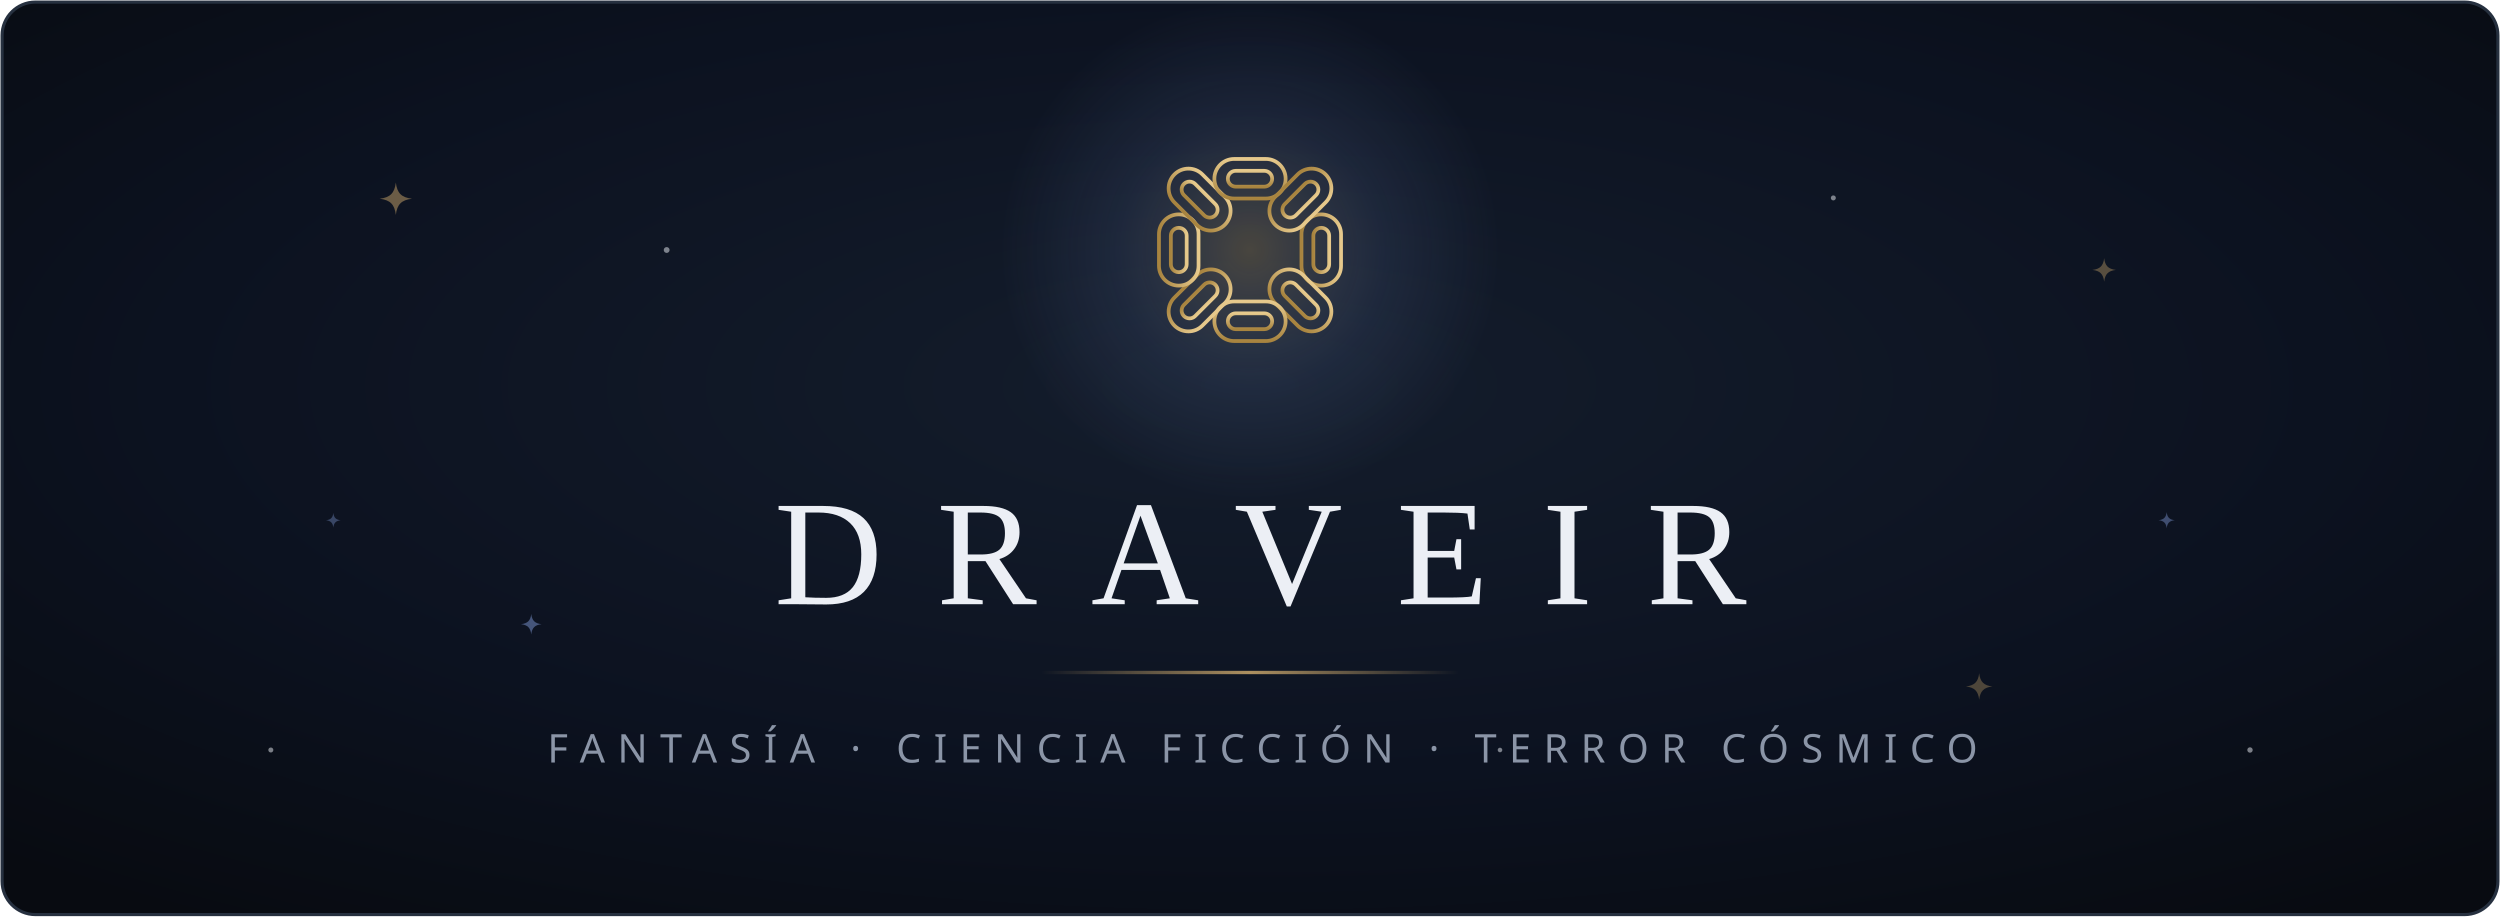
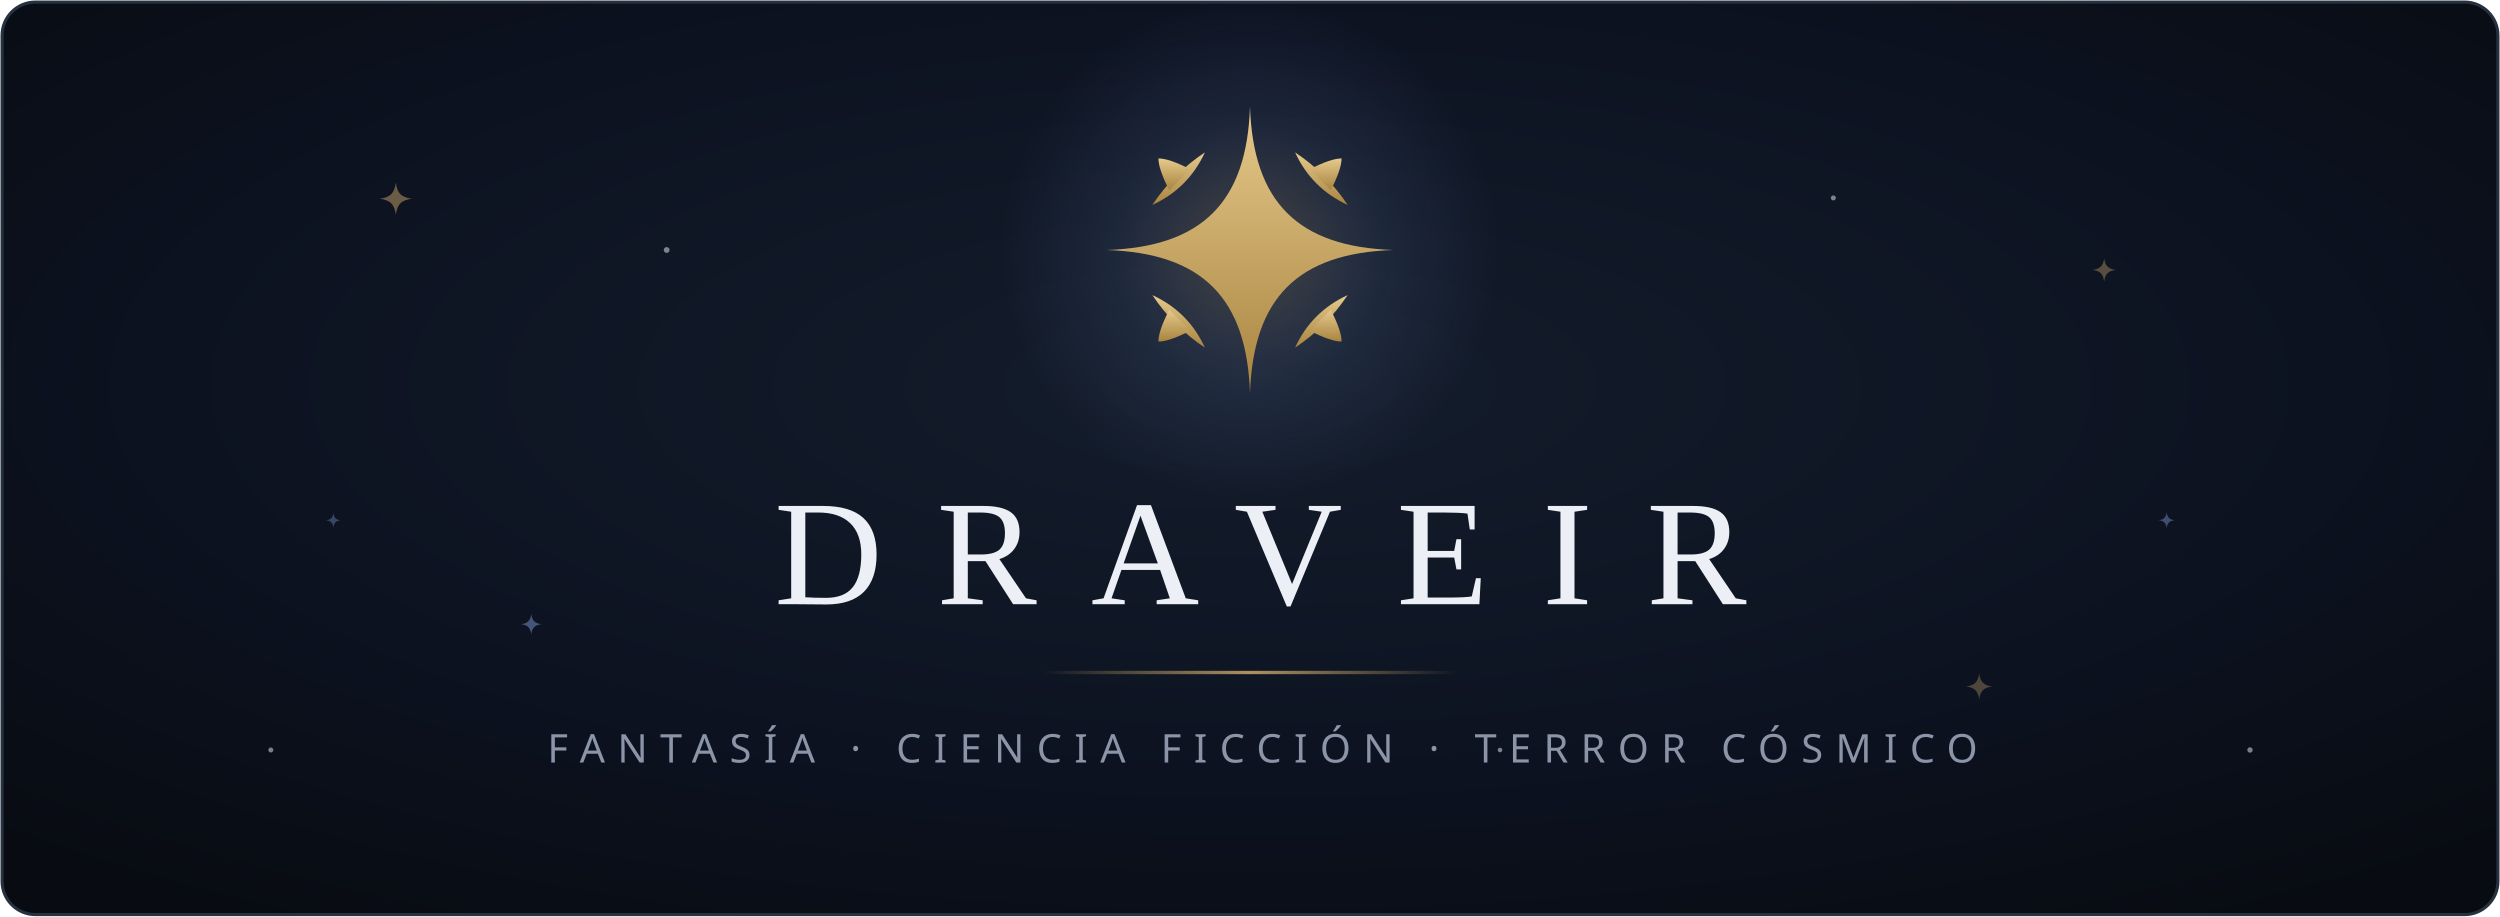
<svg xmlns="http://www.w3.org/2000/svg" viewBox="0 0 1200 440" role="img" aria-label="Draveir — Fantasía, ciencia ficción y terror cósmico">
  <defs>
    <radialGradient id="sky" cx="50%" cy="42%" r="72%">
      <stop offset="0%" stop-color="#141d2c" />
      <stop offset="60%" stop-color="#0c1220" />
      <stop offset="100%" stop-color="#080b11" />
    </radialGradient>
    <radialGradient id="halo" cx="50%" cy="50%" r="50%">
      <stop offset="0%" stop-color="#d8b878" stop-opacity="0.28" />
      <stop offset="55%" stop-color="#8aa6e6" stop-opacity="0.10" />
      <stop offset="100%" stop-color="#8aa6e6" stop-opacity="0" />
    </radialGradient>
    <linearGradient id="brass" x1="0" y1="0" x2="0" y2="1">
      <stop offset="0%" stop-color="#e6c98c" />
      <stop offset="100%" stop-color="#a8843f" />
    </linearGradient>
    <linearGradient id="rule" x1="0" y1="0" x2="1" y2="0">
      <stop offset="0%" stop-color="#c9a66b" stop-opacity="0" />
      <stop offset="50%" stop-color="#c9a66b" stop-opacity="0.85" />
      <stop offset="100%" stop-color="#c9a66b" stop-opacity="0" />
    </linearGradient>
  </defs>
  <rect x="1" y="1" width="1198" height="438" rx="16" fill="url(#sky)" stroke="#26303f" stroke-width="1.5" />
  <g fill="#c9a66b">
    <g transform="translate(190 96) scale(1.1) translate(-12 -12)" opacity="0.5">
      <path d="M12 4.4c.55 4.6 2.45 6.5 7.05 7.05C14.45 12 12.55 13.9 12 18.5c-.55-4.6-2.45-6.5-7.05-7.05C9.55 10.9 11.45 9 12 4.4Z" />
    </g>
    <g transform="translate(1010 130) scale(0.8) translate(-12 -12)" opacity="0.4">
      <path d="M12 4.4c.55 4.6 2.45 6.5 7.05 7.05C14.45 12 12.55 13.9 12 18.5c-.55-4.6-2.45-6.5-7.05-7.05C9.55 10.9 11.45 9 12 4.4Z" />
    </g>
    <g transform="translate(950 330) scale(0.9) translate(-12 -12)" opacity="0.35">
      <path d="M12 4.4c.55 4.6 2.45 6.5 7.05 7.05C14.45 12 12.55 13.9 12 18.5c-.55-4.6-2.45-6.5-7.05-7.05C9.55 10.9 11.45 9 12 4.4Z" />
    </g>
  </g>
  <g fill="#8aa6e6">
    <g transform="translate(255 300) scale(0.7) translate(-12 -12)" opacity="0.45">
      <path d="M12 4.4c.55 4.6 2.45 6.5 7.05 7.05C14.45 12 12.55 13.9 12 18.5c-.55-4.6-2.45-6.5-7.05-7.05C9.55 10.9 11.45 9 12 4.4Z" />
    </g>
    <g transform="translate(1040 250) scale(0.55) translate(-12 -12)" opacity="0.4">
      <path d="M12 4.4c.55 4.6 2.45 6.5 7.05 7.05C14.45 12 12.55 13.9 12 18.5c-.55-4.6-2.45-6.5-7.05-7.05C9.55 10.9 11.45 9 12 4.4Z" />
    </g>
    <g transform="translate(160 250) scale(0.5) translate(-12 -12)" opacity="0.35">
      <path d="M12 4.4c.55 4.6 2.45 6.5 7.05 7.05C14.45 12 12.55 13.9 12 18.5c-.55-4.6-2.45-6.5-7.05-7.05C9.55 10.9 11.45 9 12 4.4Z" />
    </g>
  </g>
  <g fill="#eceff5" opacity="0.5">
    <circle cx="320" cy="120" r="1.4" />
    <circle cx="880" cy="95" r="1.2" />
    <circle cx="1080" cy="360" r="1.3" />
    <circle cx="130" cy="360" r="1.2" />
    <circle cx="720" cy="360" r="1.1" />
  </g>
  <circle cx="600" cy="120" r="120" fill="url(#halo)" />
-   <g transform="translate(600 120) scale(1.9) translate(-50 -50)" fill="none" stroke="url(#brass)" stroke-width="0.95" stroke-linecap="round" stroke-linejoin="round">
-     <g transform="translate(68 50) rotate(90)">
-       <rect x="-9" y="-5" width="18" height="10" rx="5" />
-       <rect x="-5.6" y="-2" width="11.2" height="4" rx="2" />
-     </g>
-     <g transform="translate(62.73 62.73) rotate(45)">
-       <rect x="-9" y="-5" width="18" height="10" rx="5" />
-       <rect x="-5.6" y="-2" width="11.2" height="4" rx="2" />
-     </g>
-     <g transform="translate(50 68) rotate(0)">
-       <rect x="-9" y="-5" width="18" height="10" rx="5" />
-       <rect x="-5.6" y="-2" width="11.2" height="4" rx="2" />
-     </g>
-     <g transform="translate(37.27 62.73) rotate(135)">
-       <rect x="-9" y="-5" width="18" height="10" rx="5" />
-       <rect x="-5.6" y="-2" width="11.2" height="4" rx="2" />
-     </g>
-     <g transform="translate(32 50) rotate(90)">
-       <rect x="-9" y="-5" width="18" height="10" rx="5" />
-       <rect x="-5.6" y="-2" width="11.2" height="4" rx="2" />
-     </g>
-     <g transform="translate(37.27 37.27) rotate(45)">
-       <rect x="-9" y="-5" width="18" height="10" rx="5" />
-       <rect x="-5.6" y="-2" width="11.2" height="4" rx="2" />
-     </g>
-     <g transform="translate(50 32) rotate(0)">
-       <rect x="-9" y="-5" width="18" height="10" rx="5" />
-       <rect x="-5.6" y="-2" width="11.2" height="4" rx="2" />
-     </g>
-     <g transform="translate(62.73 37.27) rotate(135)">
-       <rect x="-9" y="-5" width="18" height="10" rx="5" />
-       <rect x="-5.6" y="-2" width="11.2" height="4" rx="2" />
-     </g>
+   <g transform="translate(600 120) scale(1.7) translate(-50 -50)" fill="url(#brass)">
+     <path d="M62.73 22.43 Q71.64 28.36 77.57 37.27 Q67.4 32.6 62.73 22.43 Z" />
+     <path d="M72.8 33.13 Q75.88 27.09 75.85 24.15 Q72.91 24.12 66.87 27.2 Z" />
+     <path d="M77.57 62.73 Q71.64 71.64 62.73 77.57 Q67.4 67.4 77.57 62.73 Z" />
+     <path d="M66.87 72.8 Q72.91 75.88 75.85 75.85 Q75.88 72.91 72.8 66.87 Z" />
+     <path d="M37.27 77.57 Q28.36 71.64 22.43 62.73 Q32.6 67.4 37.27 77.57 Z" />
+     <path d="M27.2 66.87 Q24.12 72.91 24.15 75.85 Q27.09 75.88 33.13 72.8 Z" />
+     <path d="M22.43 37.27 Q28.36 28.36 37.27 22.43 Q32.6 32.6 22.43 37.27 Z" />
+     <path d="M33.13 27.2 Q27.09 24.12 24.15 24.15 Q24.12 27.09 27.2 33.13 Z" />
+     <path d="M50 9.5 C50.9 36.5 63.5 49.1 90.5 50 C63.5 50.9 50.9 63.5 50 90.5 C49.1 63.5 36.5 50.9 9.5 50 C36.5 49.1 49.1 36.5 50 9.5 Z" />
  </g>
  <text x="605" y="290" text-anchor="middle" fill="#eceff5" font-family="Georgia, 'Iowan Old Style', 'Times New Roman', serif" font-size="72" letter-spacing="26">DRAVEIR</text>
  <rect x="500" y="322" width="200" height="1.6" fill="url(#rule)" />
  <text x="606" y="366" text-anchor="middle" fill="#8b95a7" font-family="'Segoe UI', system-ui, -apple-system, sans-serif" font-size="19" letter-spacing="6" font-weight="500">FANTASÍA · CIENCIA FICCIÓN · TERROR CÓSMICO</text>
</svg>
